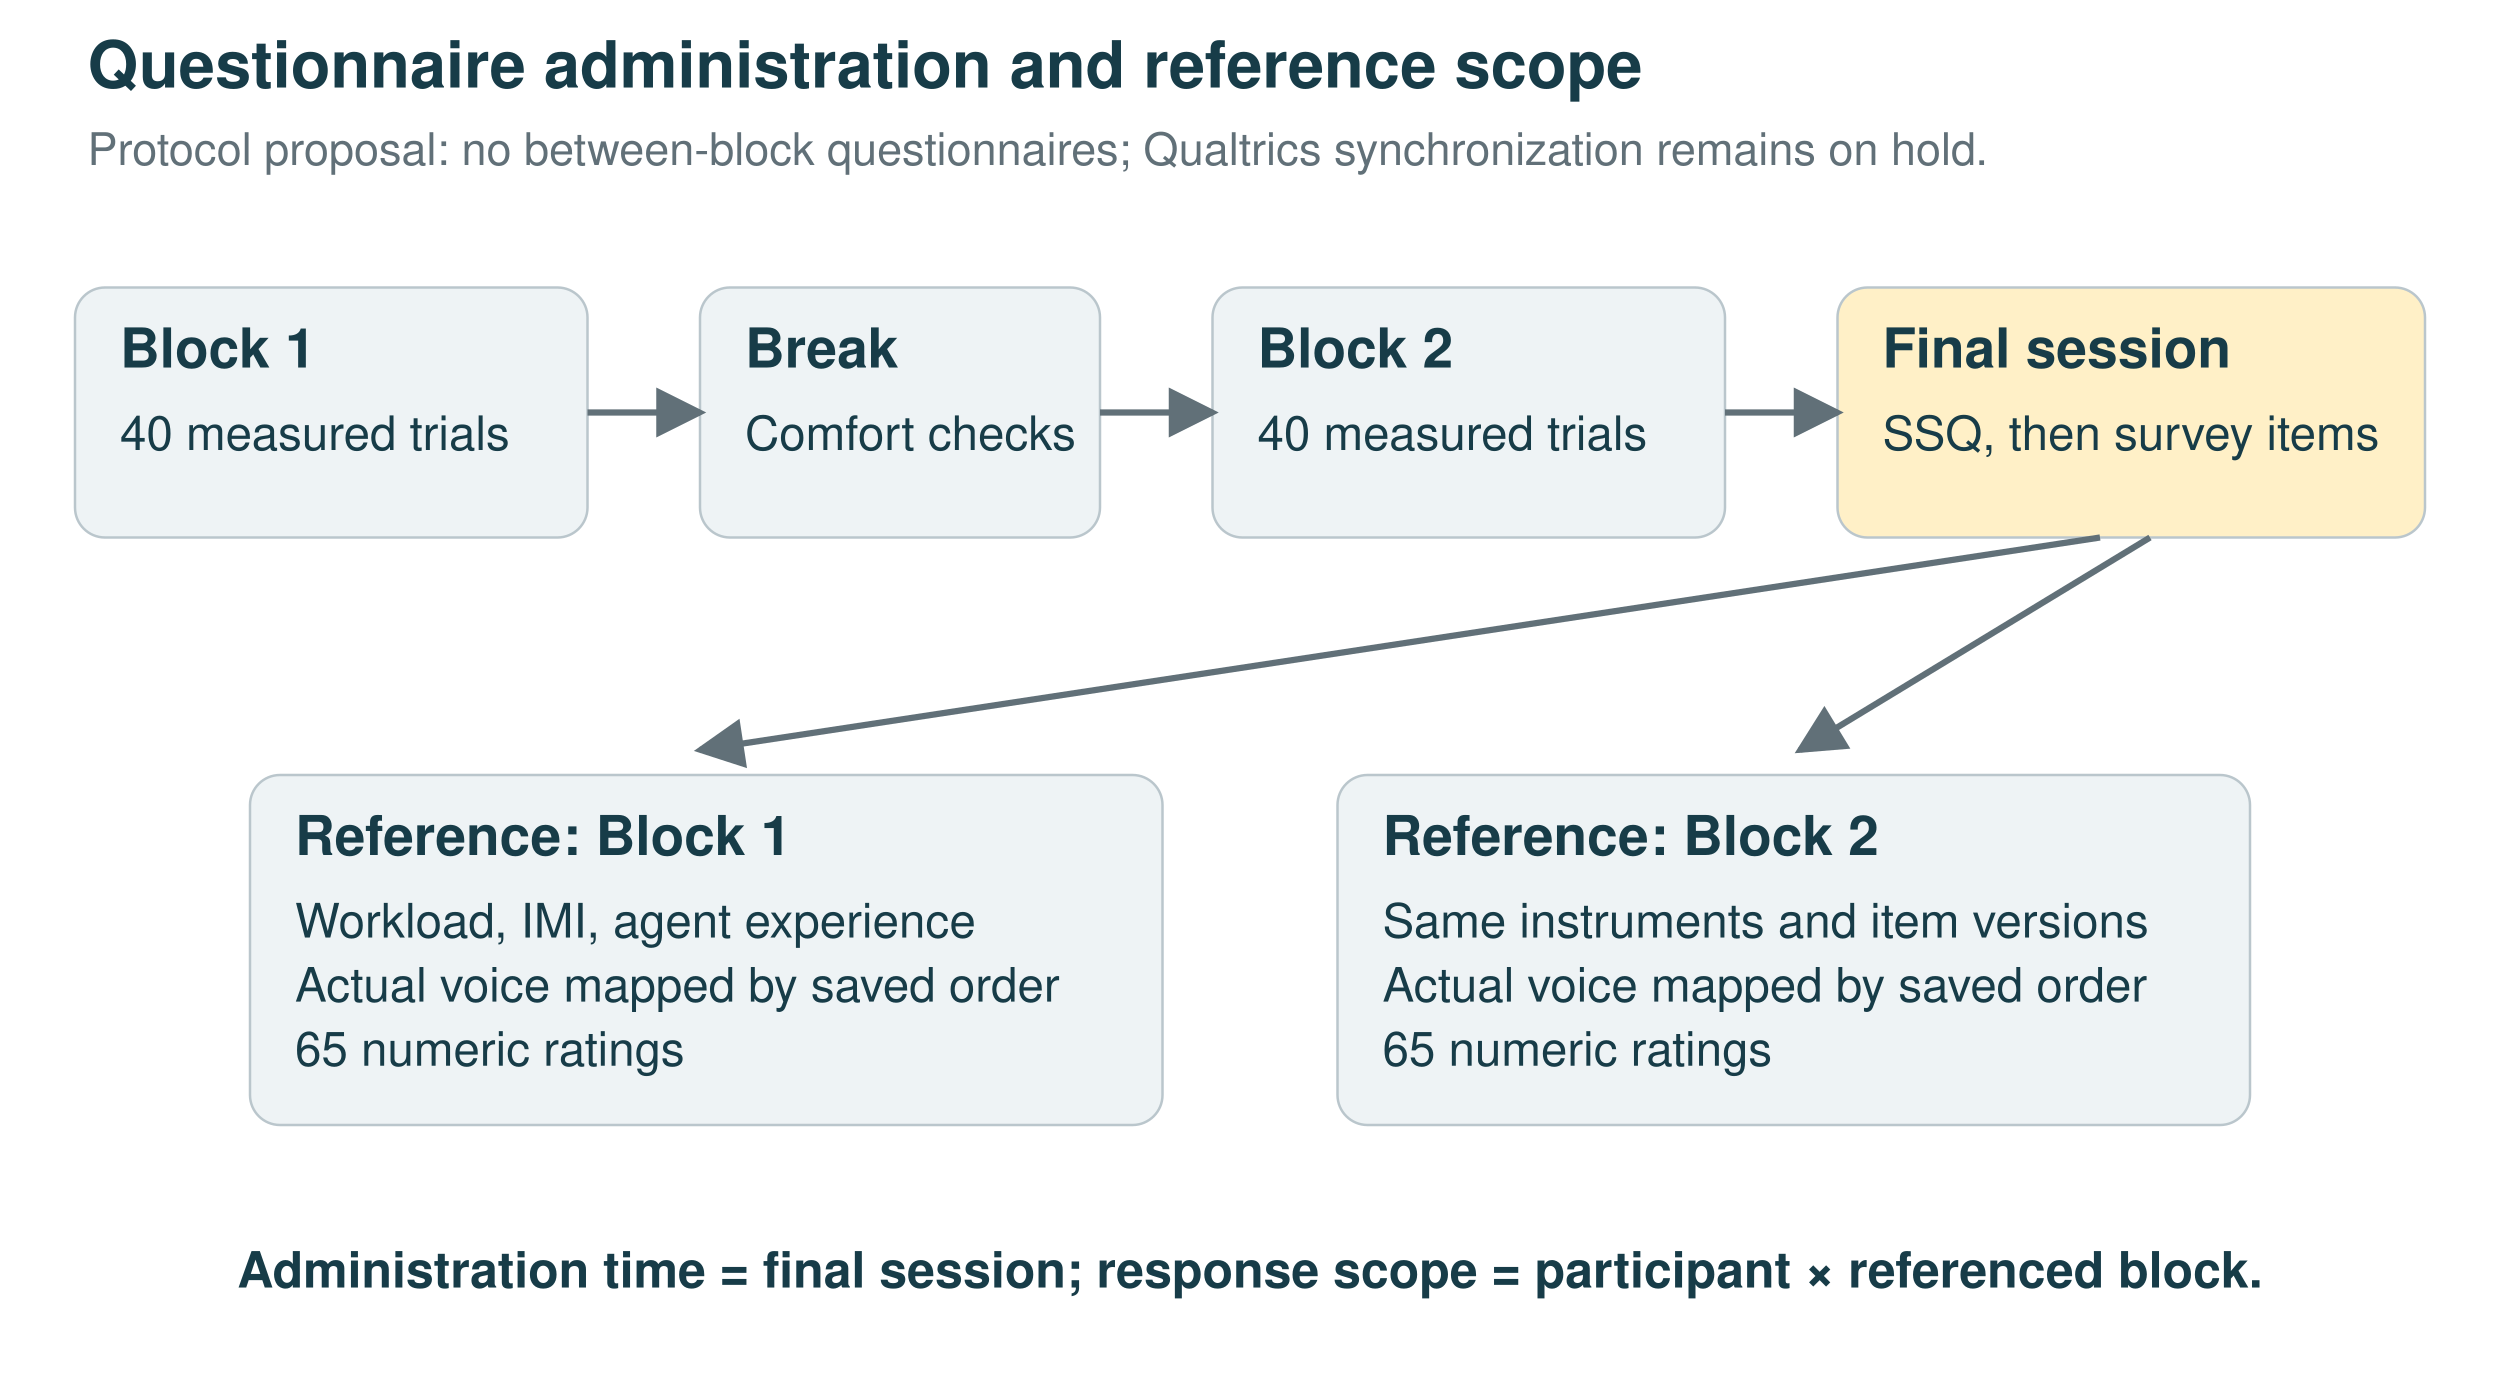
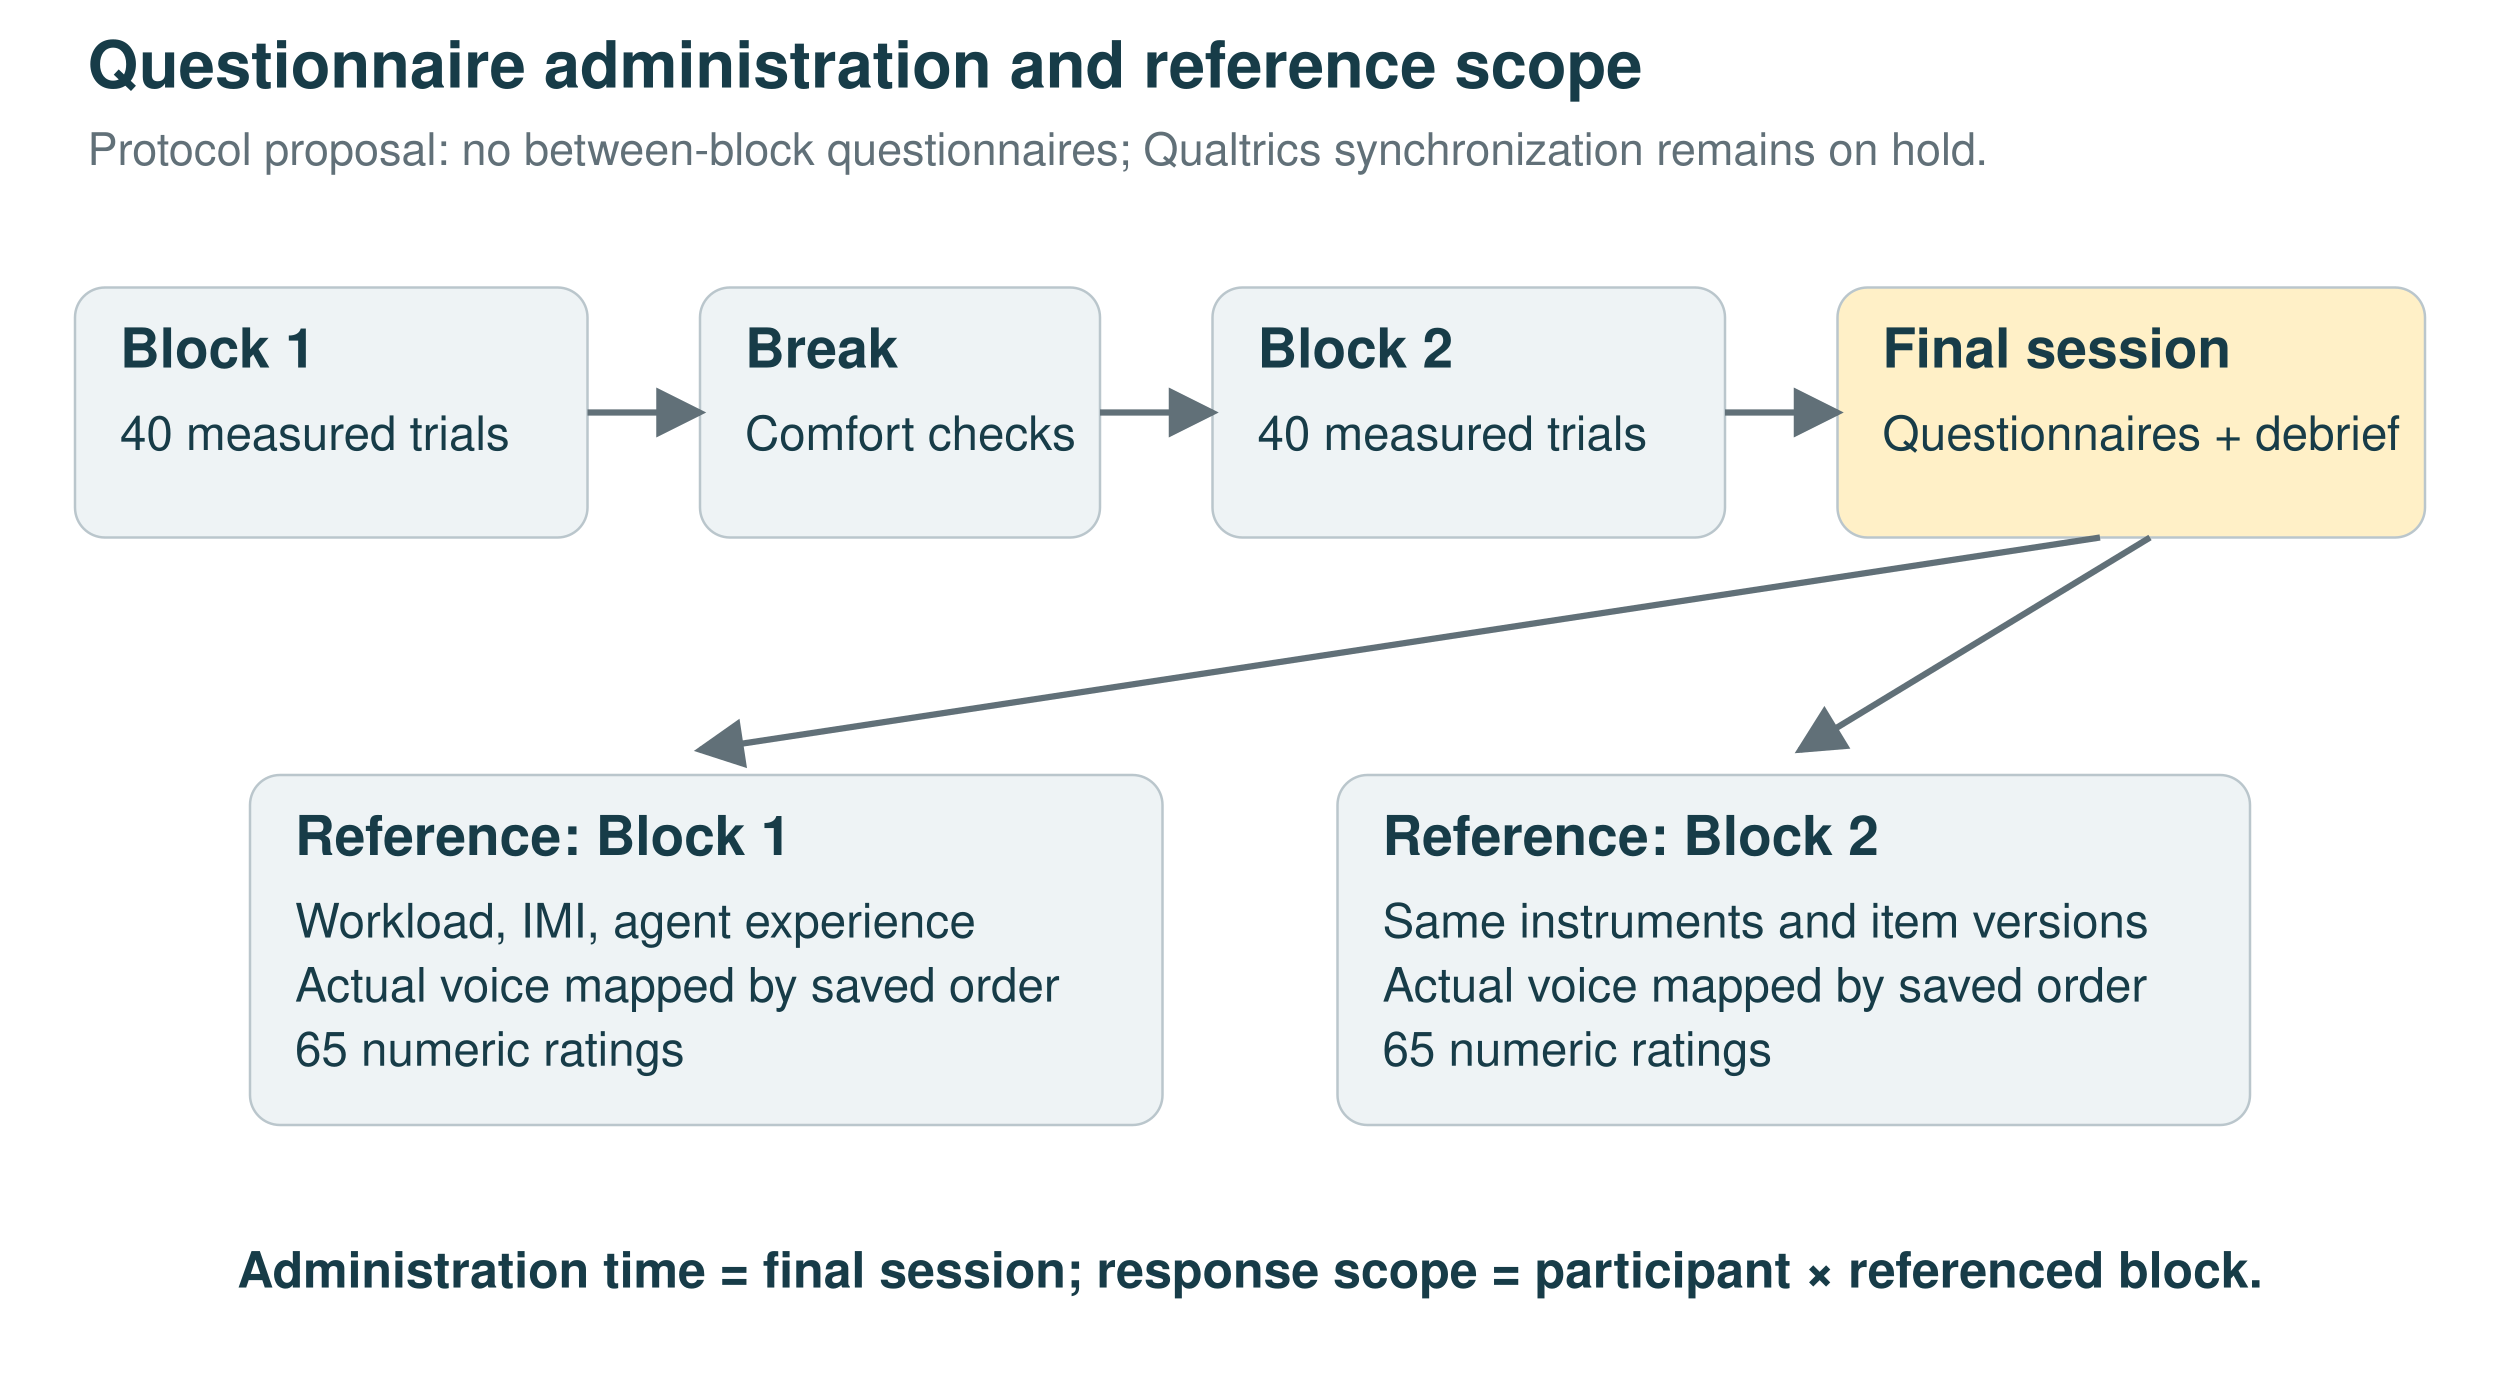
<svg xmlns="http://www.w3.org/2000/svg" width="1000" height="560" viewBox="0 0 1000 560">
  <defs>
    <marker id="a" markerWidth="8" markerHeight="8" refX="7" refY="4" orient="auto">
      <path d="M0 0L8 4L0 8Z" fill="#617078" />
    </marker>
  </defs>
  <rect width="1000" height="100%" fill="white" />
  <text x="35" y="35.0" text-anchor="start" font-family="Helvetica,Arial,sans-serif" font-size="26" font-weight="bold" fill="#173c48">Questionnaire administration and reference scope</text>
  <text x="35" y="66.0" text-anchor="start" font-family="Helvetica,Arial,sans-serif" font-size="18" font-weight="normal" fill="#617078">Protocol proposal: no between-block questionnaires; Qualtrics synchronization remains on hold.</text>
  <rect x="30" y="115" width="205" height="100" rx="12" fill="#eef3f5" stroke="#bac6cc" />
  <text x="48" y="147.0" text-anchor="start" font-family="Helvetica,Arial,sans-serif" font-size="22" font-weight="bold" fill="#173c48">Block 1</text>
  <text x="48" y="180.0" text-anchor="start" font-family="Helvetica,Arial,sans-serif" font-size="19" font-weight="normal" fill="#173c48">40 measured trials</text>
  <rect x="280" y="115" width="160" height="100" rx="12" fill="#eef3f5" stroke="#bac6cc" />
  <text x="298" y="147.0" text-anchor="start" font-family="Helvetica,Arial,sans-serif" font-size="22" font-weight="bold" fill="#173c48">Break</text>
  <text x="298" y="180.0" text-anchor="start" font-family="Helvetica,Arial,sans-serif" font-size="19" font-weight="normal" fill="#173c48">Comfort checks</text>
  <rect x="485" y="115" width="205" height="100" rx="12" fill="#eef3f5" stroke="#bac6cc" />
  <text x="503" y="147.0" text-anchor="start" font-family="Helvetica,Arial,sans-serif" font-size="22" font-weight="bold" fill="#173c48">Block 2</text>
  <text x="503" y="180.0" text-anchor="start" font-family="Helvetica,Arial,sans-serif" font-size="19" font-weight="normal" fill="#173c48">40 measured trials</text>
  <rect x="735" y="115" width="235" height="100" rx="12" fill="#fff0c7" stroke="#bac6cc" />
  <text x="753" y="147.0" text-anchor="start" font-family="Helvetica,Arial,sans-serif" font-size="22" font-weight="bold" fill="#173c48">Final session</text>
-   <text x="753" y="180.0" text-anchor="start" font-family="Helvetica,Arial,sans-serif" font-size="19" font-weight="normal" fill="#173c48">SSQ, then survey items</text>
+   <text x="753" y="180.0" text-anchor="start" font-family="Helvetica,Arial,sans-serif" font-size="19" font-weight="normal" fill="#173c48">Questionnaires + debrief</text>
  <line x1="235" y1="165" x2="280" y2="165" stroke="#617078" stroke-width="2.5" marker-end="url(#a)" />
  <line x1="440" y1="165" x2="485" y2="165" stroke="#617078" stroke-width="2.5" marker-end="url(#a)" />
  <line x1="690" y1="165" x2="735" y2="165" stroke="#617078" stroke-width="2.5" marker-end="url(#a)" />
  <rect x="100" y="310" width="365" height="140" rx="12" fill="#eef3f5" stroke="#bac6cc" />
  <text x="118" y="342.0" text-anchor="start" font-family="Helvetica,Arial,sans-serif" font-size="22" font-weight="bold" fill="#173c48">Reference: Block 1</text>
  <text x="118" y="375.0" text-anchor="start" font-family="Helvetica,Arial,sans-serif" font-size="19" font-weight="normal" fill="#173c48">Workload, IMI, agent experience</text>
  <text x="118" y="400.65" text-anchor="start" font-family="Helvetica,Arial,sans-serif" font-size="19" font-weight="normal" fill="#173c48">Actual voice mapped by saved order</text>
  <text x="118" y="426.3" text-anchor="start" font-family="Helvetica,Arial,sans-serif" font-size="19" font-weight="normal" fill="#173c48">65 numeric ratings</text>
  <rect x="535" y="310" width="365" height="140" rx="12" fill="#eef3f5" stroke="#bac6cc" />
  <text x="553" y="342.0" text-anchor="start" font-family="Helvetica,Arial,sans-serif" font-size="22" font-weight="bold" fill="#173c48">Reference: Block 2</text>
  <text x="553" y="375.0" text-anchor="start" font-family="Helvetica,Arial,sans-serif" font-size="19" font-weight="normal" fill="#173c48">Same instruments and item versions</text>
  <text x="553" y="400.65" text-anchor="start" font-family="Helvetica,Arial,sans-serif" font-size="19" font-weight="normal" fill="#173c48">Actual voice mapped by saved order</text>
  <text x="553" y="426.3" text-anchor="start" font-family="Helvetica,Arial,sans-serif" font-size="19" font-weight="normal" fill="#173c48">65 numeric ratings</text>
  <line x1="840" y1="215" x2="280" y2="300" stroke="#617078" stroke-width="2.5" marker-end="url(#a)" />
  <line x1="860" y1="215" x2="720" y2="300" stroke="#617078" stroke-width="2.5" marker-end="url(#a)" />
  <text x="500" y="515.0" text-anchor="middle" font-family="Helvetica,Arial,sans-serif" font-size="20" font-weight="bold" fill="#173c48">Administration time = final session; response scope = participant × referenced block.</text>
</svg>
